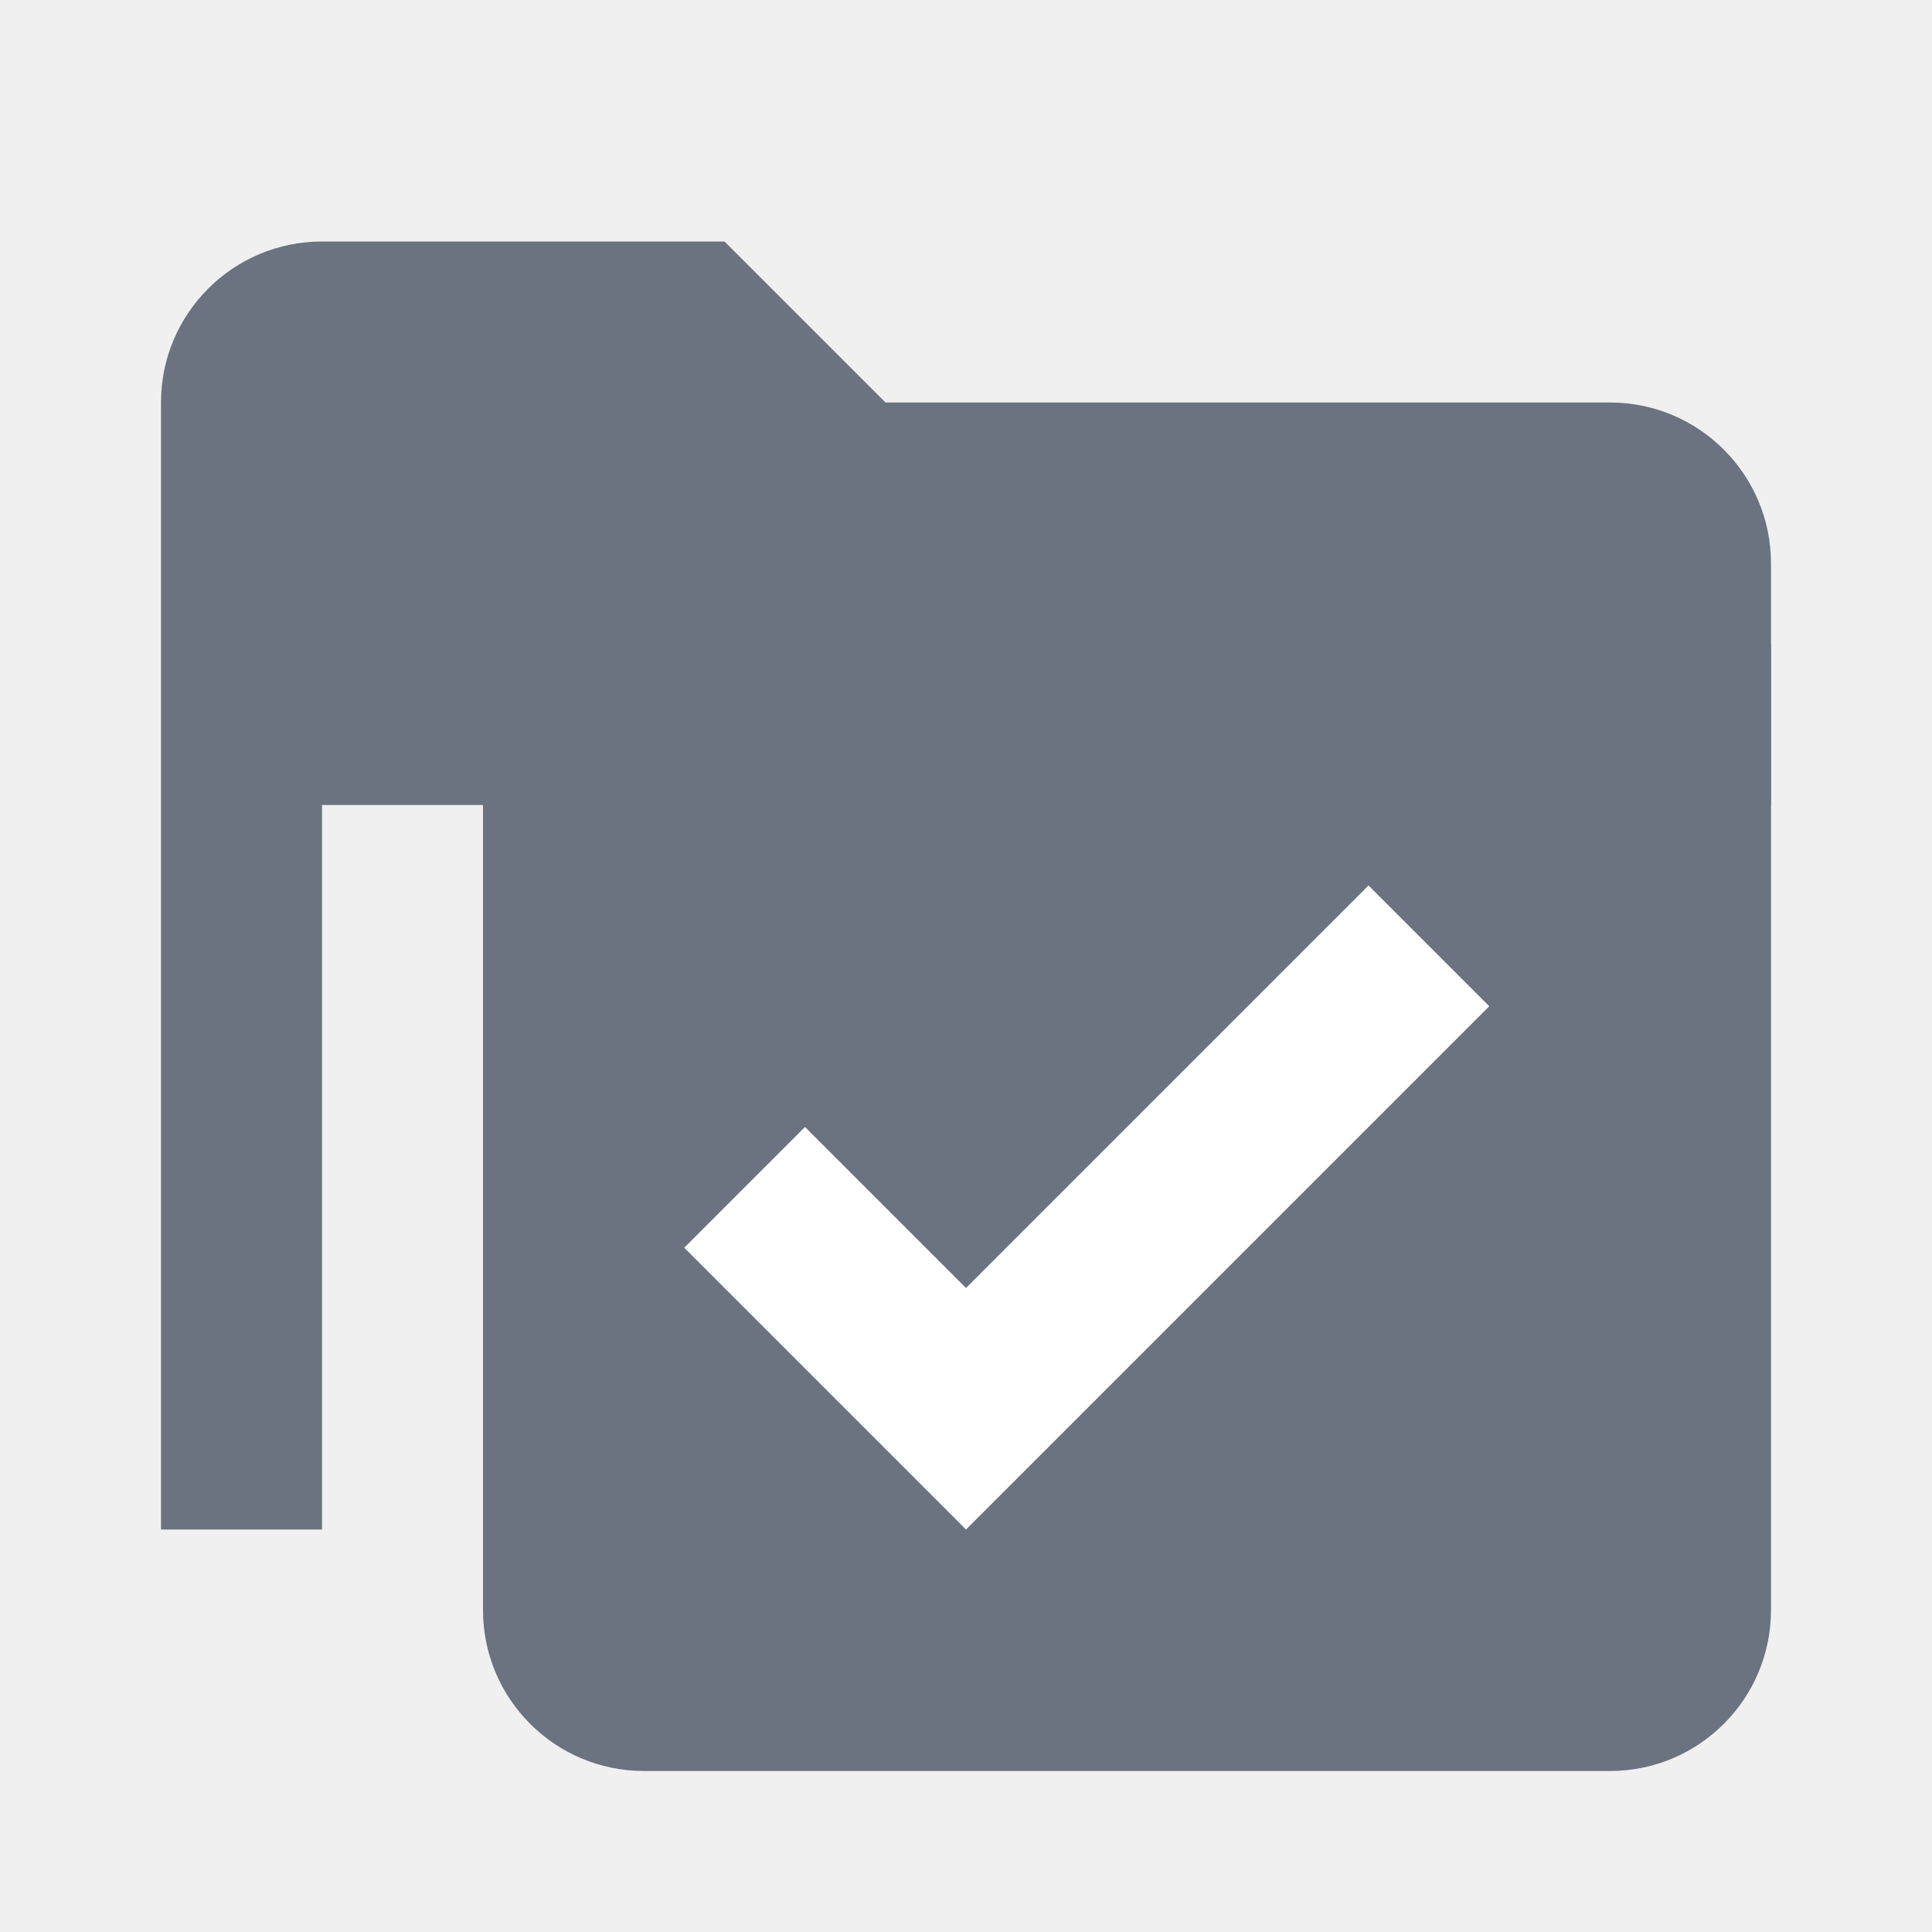
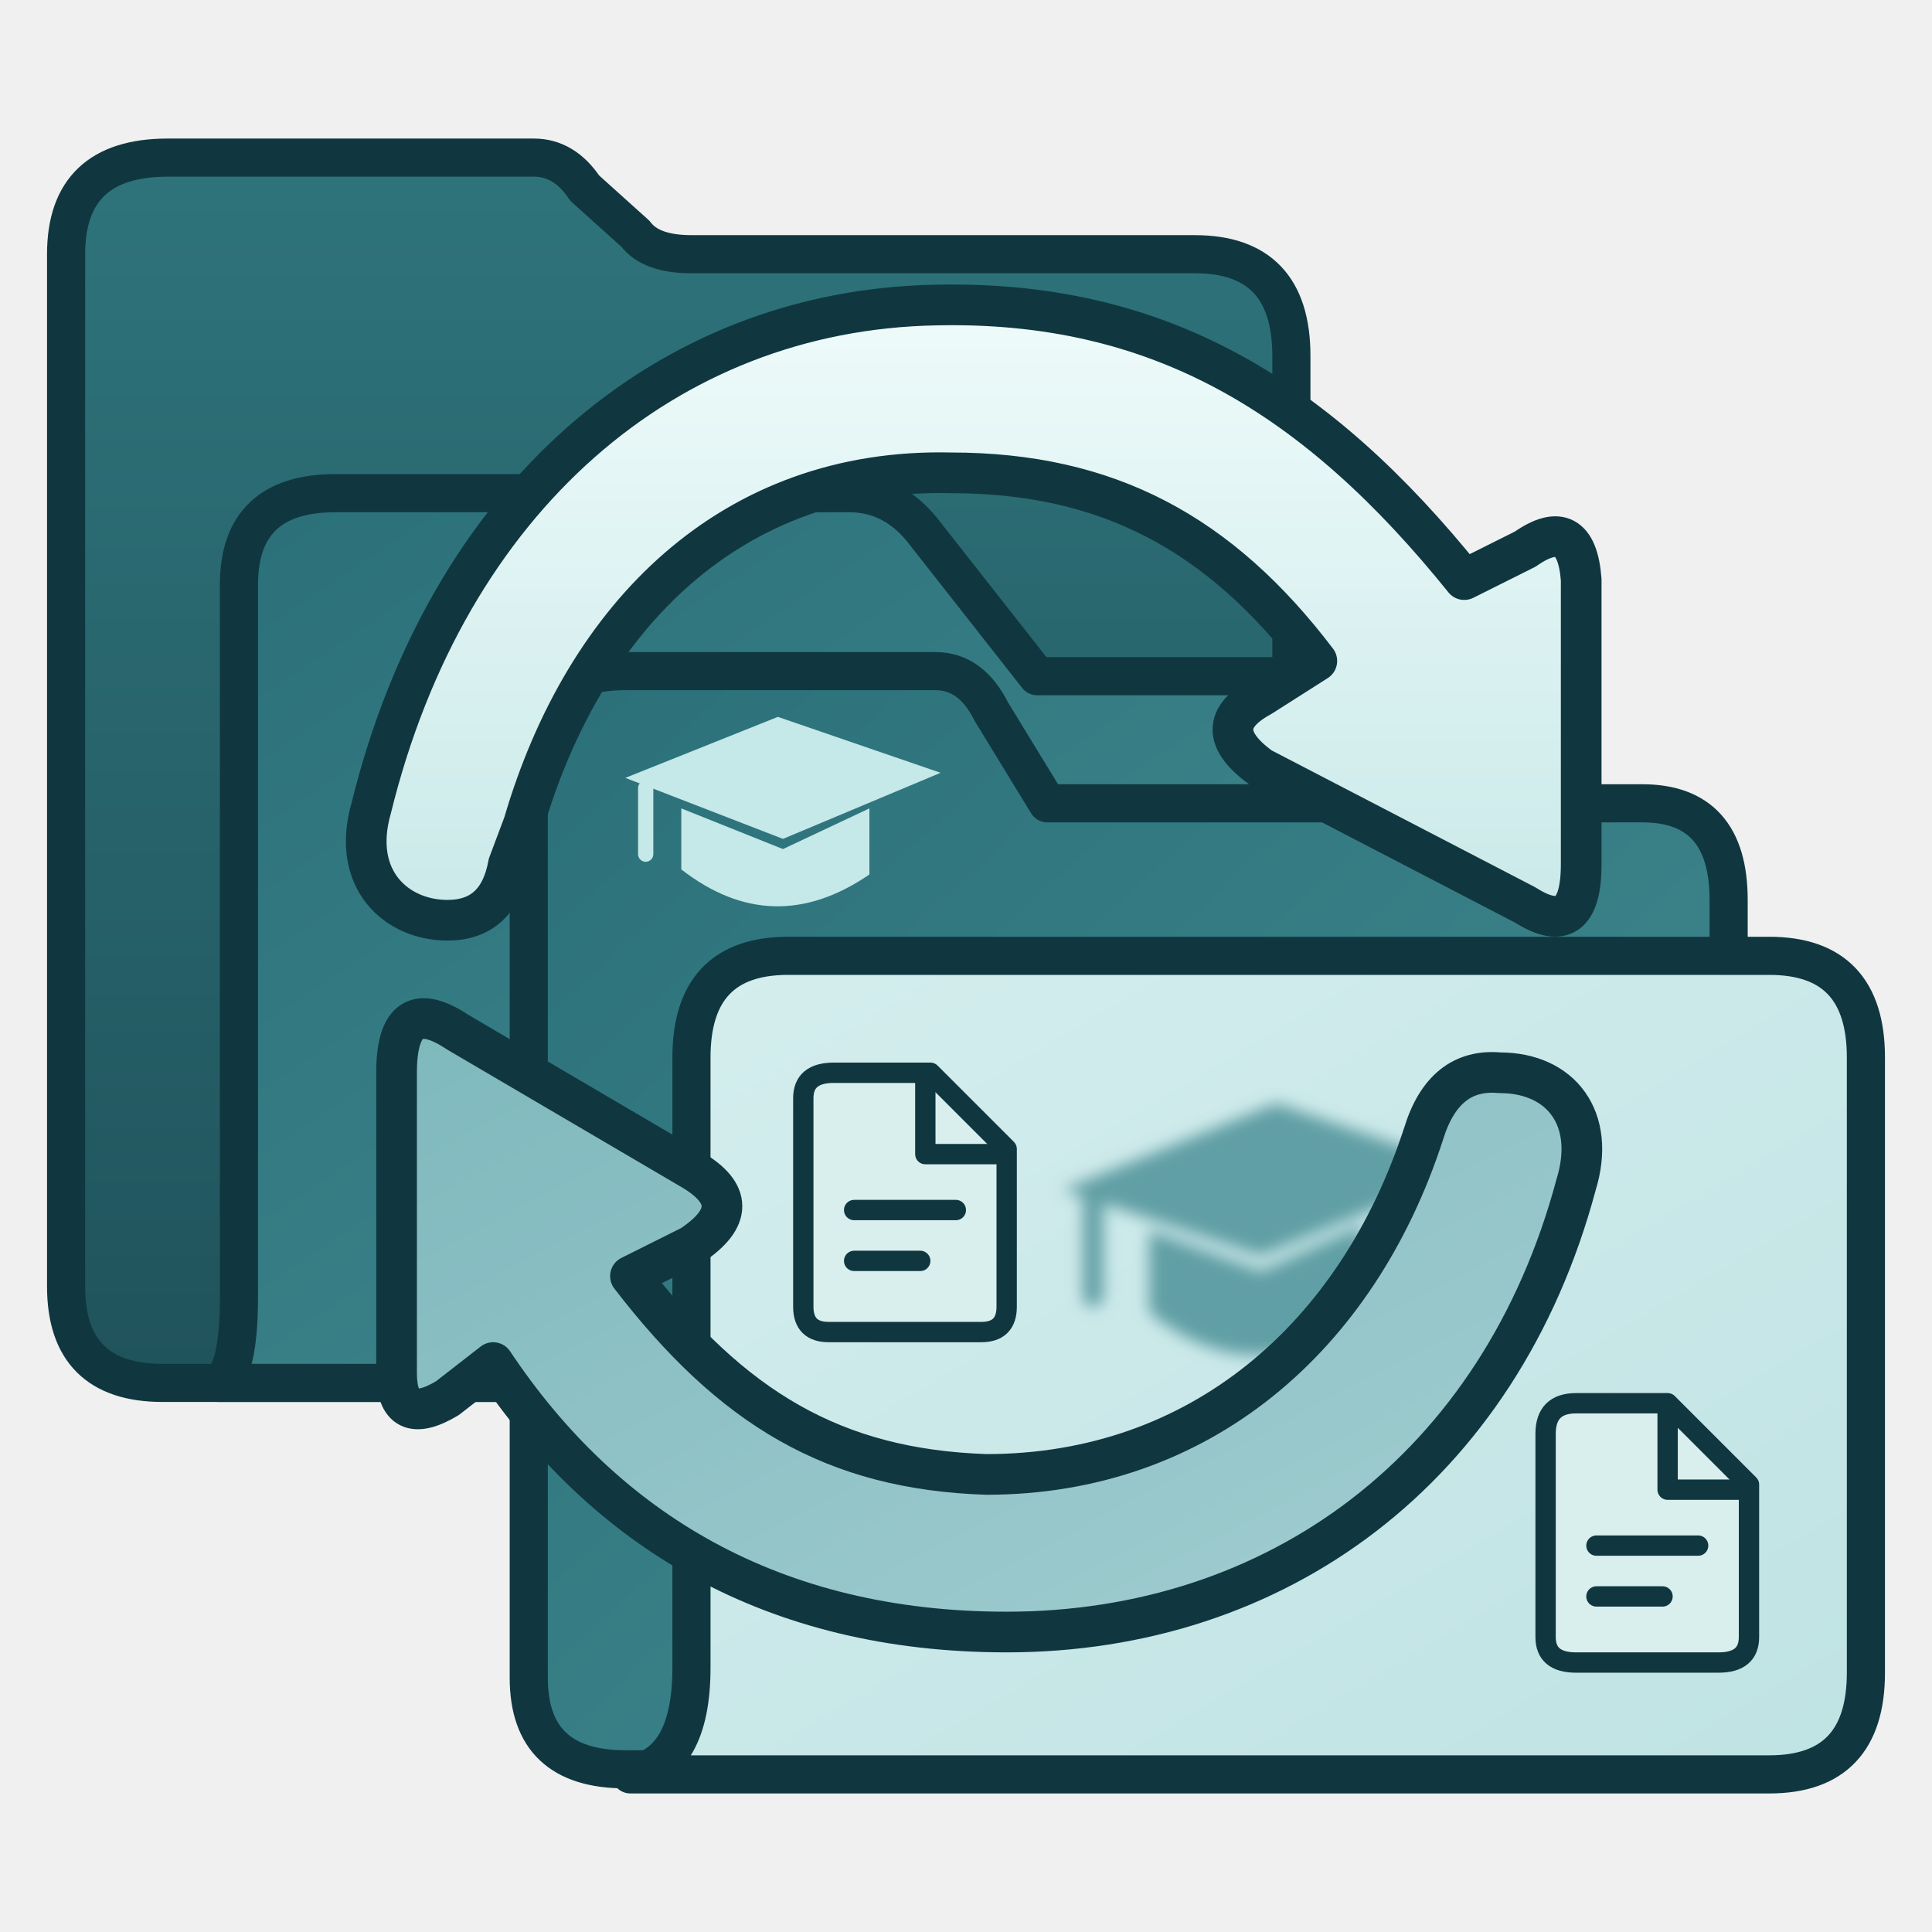
- <svg xmlns="http://www.w3.org/2000/svg" viewBox="0 0 24 24" width="24" height="24" role="img" aria-label="MultiPicker">
-   <path fill="#6b7280" d="M2 5a2 2 0 0 1 2-2h5l2 2h9a2 2 0 0 1 2 2v3H4v9H2V5z" />
-   <path fill="#6b7280" d="M6 8h16v12a2 2 0 0 1-2 2H8a2 2 0 0 1-2-2V8z" />
-   <path fill="#fff" d="m10 14 2 2 5-5 1.5 1.5-6.5 6.5-3.5-3.5z" />
+ <svg xmlns="http://www.w3.org/2000/svg" width="512" height="512" viewBox="322 97 380 380">
+   <defs>
+     <linearGradient id="back" x2="0" y2="1">
+       <stop stop-color="#2f747b" />
+       <stop offset="1" stop-color="#20535c" />
+     </linearGradient>
+     <linearGradient id="middle" x2="1" y2="1">
+       <stop stop-color="#2b7079" />
+       <stop offset="1" stop-color="#438b91" />
+     </linearGradient>
+     <linearGradient id="front" x2="0.9" y2="1">
+       <stop stop-color="#d5eeee" />
+       <stop offset="1" stop-color="#c0e3e4" />
+     </linearGradient>
+     <linearGradient id="topArrow" x2="0" y2="1">
+       <stop stop-color="#eefbfa" />
+       <stop offset="1" stop-color="#cae9e9" />
+     </linearGradient>
+     <linearGradient id="bottomArrow" x2="1" y2="1">
+       <stop stop-color="#7eb8bd" />
+       <stop offset="1" stop-color="#a3ced1" />
+     </linearGradient>
+     <filter id="soft" x="-20%" y="-20%" width="140%" height="140%">
+       <feGaussianBlur stdDeviation="1.5" />
+     </filter>
+   </defs>
+   <g stroke="#103740" stroke-width="7.5" stroke-linecap="round" stroke-linejoin="round">
+     <path fill="url(#back)" d="M355 128 H427 Q433 128 437 134 L447 143 Q450 147 458 147 H557 Q576 147 576 167 V349 Q576 369 556 369 H354 Q335 369 335 350 V147 Q335 128 355 128 Z" />
+     <path fill="url(#middle)" d="M388 194 H489 Q498 194 504 202 L526 230 H610 Q627 230 627 250 V350 Q627 369 608 369 H365 Q369 367 369 352 V212 Q369 194 388 194 Z" />
+     <path fill="url(#middle)" d="M445 229 H506 Q513 229 517 237 L528 255 H645 Q662 255 662 274 V424 Q662 445 642 445 H445 Q426 445 426 427 V248 Q426 229 445 229 Z" />
+   </g>
+   <g fill="#c5e8e8">
+     <path d="M445 250 L475 238 L507 249 L476 262 Z" />
+     <path d="M456 256 V268 Q474 282 493 269 V256 L476 264 Z" />
+     <path d="M449 252 V265" fill="none" stroke="#c5e8e8" stroke-width="3" stroke-linecap="round" />
+   </g>
+   <path d="M410 278 C400 278 391 270 395 256 C410 195 453 158 506 157 C550 156 581 175 610 211 L622 205 Q632 198 633 211 V267 Q633 282 622 275 L570 248 Q559 240 570 234 L581 227 C562 202 540 190 509 190 C466 189 437 218 425 259 L422 267 Q420 278 410 278 Z" fill="url(#topArrow)" stroke="#103740" stroke-width="8" stroke-linejoin="round" />
+   <path d="M477 285 H670 Q689 285 689 305 V426 Q689 446 670 446 H446 Q458 444 458 425 V305 Q458 285 477 285 Z" fill="url(#front)" stroke="#103740" stroke-width="7.5" stroke-linejoin="round" />
+   <g fill="#609fa5" filter="url(#soft)">
+     <path d="M531 331 L573 314 L611 327 L570 344 Z" />
+     <path d="M548 339 V355 Q567 371 590 357 V338 L570 347 Z" />
+     <path d="M537 333 V352" stroke="#609fa5" stroke-width="4" stroke-linecap="round" />
+   </g>
+   <g stroke="#103740" stroke-width="4" stroke-linecap="round" stroke-linejoin="round" fill="#d9efee">
+     <path d="M486 308 H505 L520 323 V354 Q520 359 515 359 H485 Q480 359 480 354 V313 Q480 308 486 308 Z" />
+     <path d="M504 309 V324 H519" fill="none" />
+     <path d="M490 335 H510 M490 345 H503" fill="none" />
+     <path d="M632 373 H650 L666 389 V419 Q666 424 660 424 H632 Q626 424 626 419 V379 Q626 373 632 373 Z" />
+     <path d="M650 375 V390 H665" fill="none" />
+     <path d="M636 401 H656 M636 411 H649" fill="none" />
+   </g>
+   <path d="M400 367 V308 Q400 292 412 300 L458 327 Q470 334 458 342 L446 348 C466 374 486 386 516 387 C558 387 589 360 602 320 Q606 307 617 308 C629 308 636 317 632 330 C617 386 573 418 520 418 C474 418 441 398 419 365 L410 372 Q400 378 400 367 Z" fill="url(#bottomArrow)" stroke="#103740" stroke-width="8" stroke-linecap="round" stroke-linejoin="round" />
</svg>
